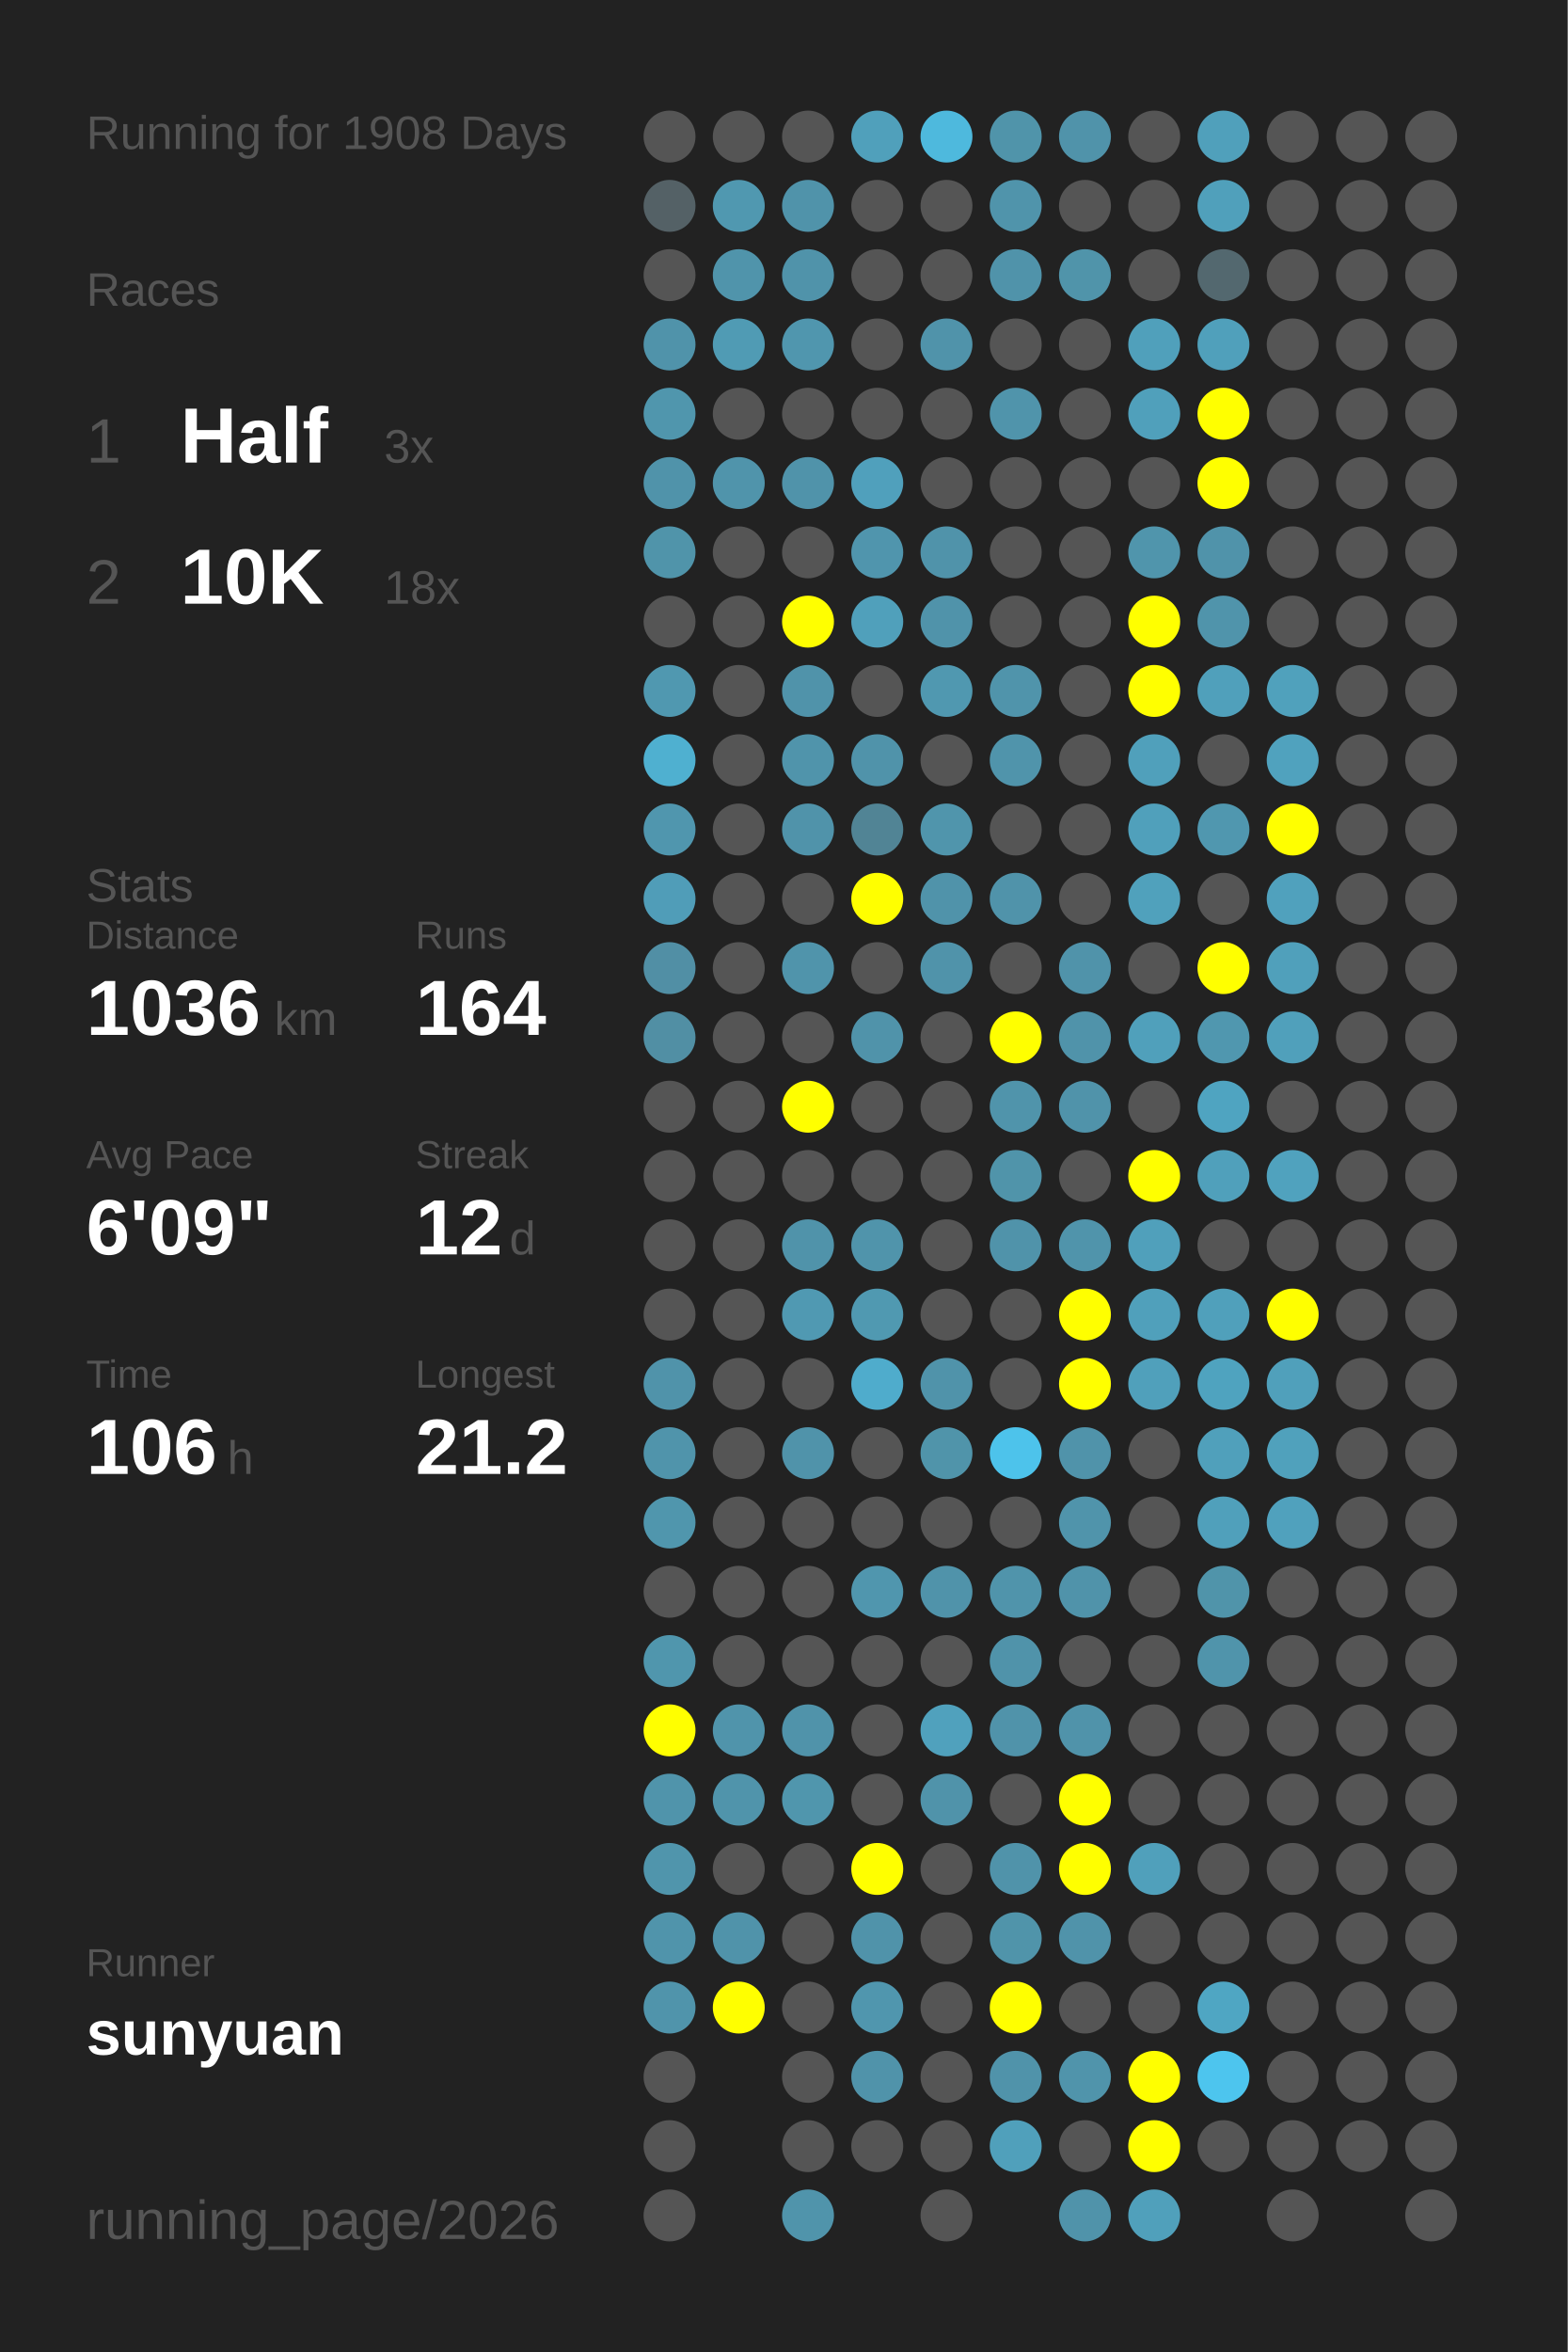
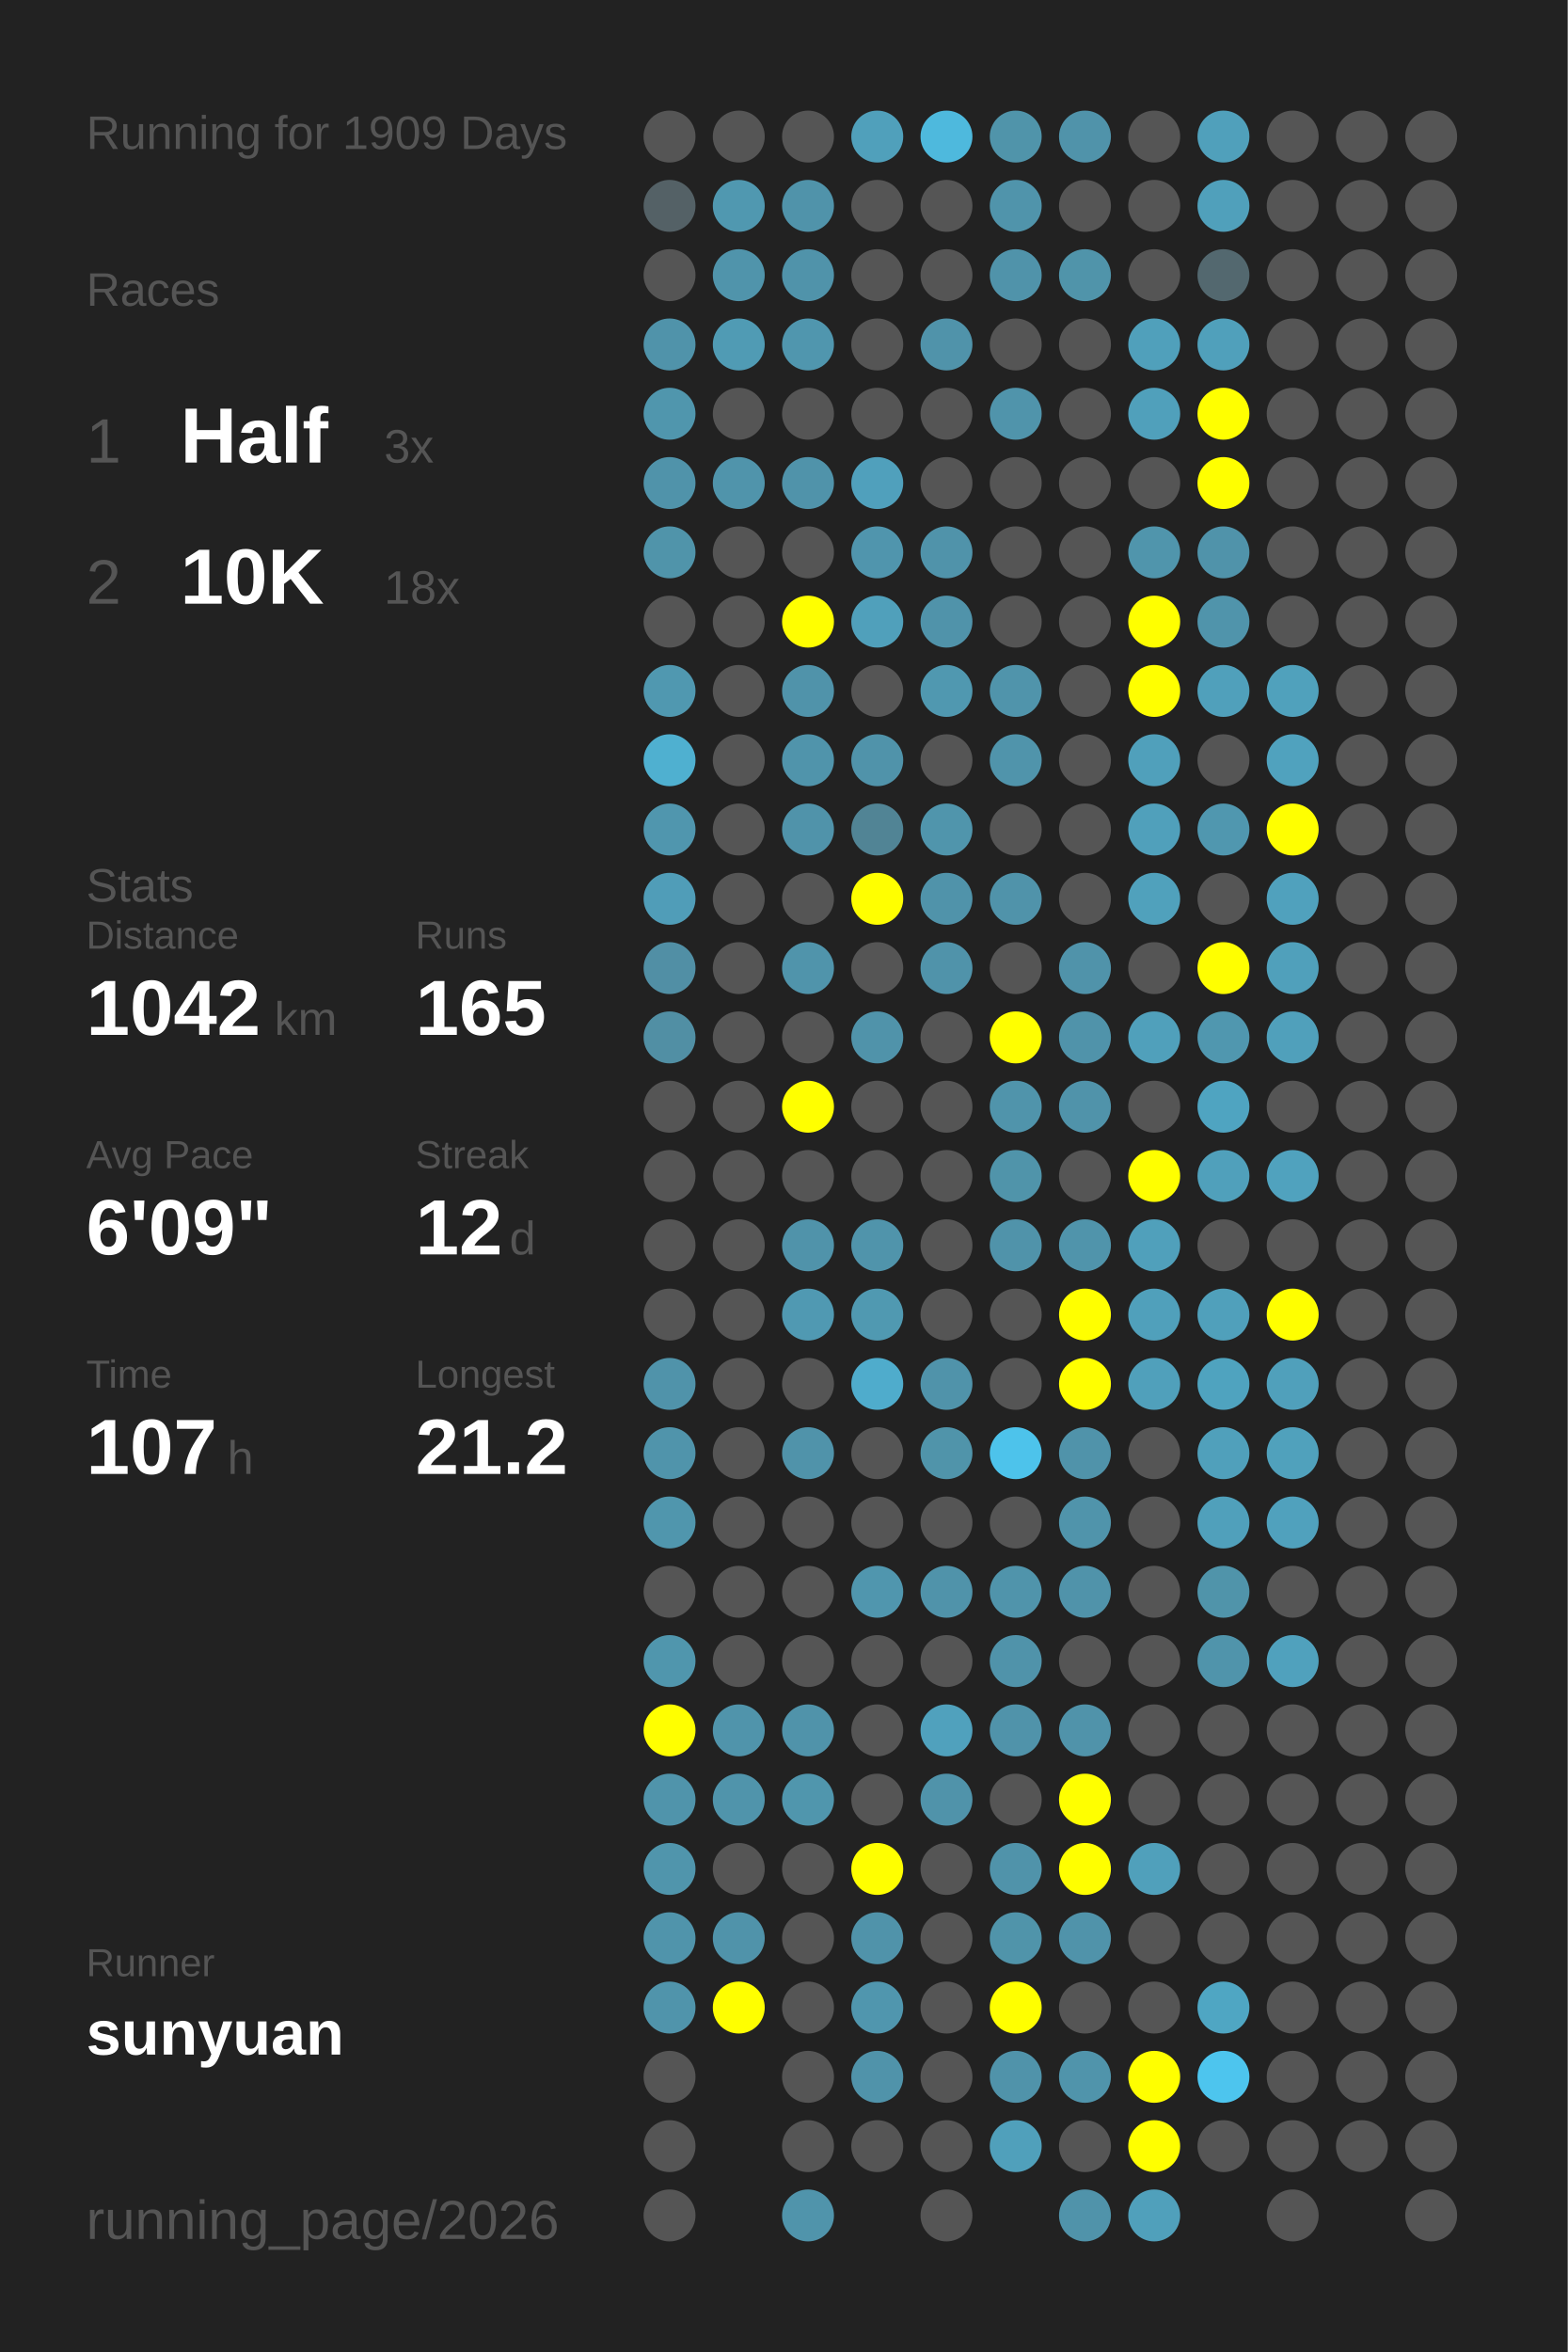
<svg xmlns="http://www.w3.org/2000/svg" baseProfile="full" height="300mm" version="1.1" viewBox="0,0,200,300" width="200mm">
  <defs />
  <rect fill="#222222" height="300" width="200" x="0" y="0" />
-   <text fill="#555555" style="font-size:6px; font-family:Arial;" x="11" y="19">Running for 1908 Days</text>
+   <text fill="#555555" style="font-size:6px; font-family:Arial;" x="11" y="19">Running for 1909 Days</text>
  <text fill="#555555" style="font-size:6px; font-family:Arial;" x="11" y="39">Races</text>
  <text fill="#555555" style="font-size:8px; font-family:Arial;" x="11" y="59">1</text>
  <text fill="#FFFFFF" style="font-size:10px; font-family:Arial; font-weight:bold;" x="23" y="59">Half</text>
  <text fill="#555555" style="font-size:6px; font-family:Arial;" x="49" y="59">3x</text>
  <text fill="#555555" style="font-size:8px; font-family:Arial;" x="11" y="77">2</text>
  <text fill="#FFFFFF" style="font-size:10px; font-family:Arial; font-weight:bold;" x="23" y="77">10K</text>
  <text fill="#555555" style="font-size:6px; font-family:Arial;" x="49" y="77">18x</text>
  <text fill="#555555" style="font-size:6px; font-family:Arial;" x="11" y="115">Stats</text>
  <text fill="#555555" style="font-size:5px; font-family:Arial;" x="11" y="121">Distance</text>
-   <text fill="#FFFFFF" style="font-size:10px; font-family:Arial; font-weight:bold;" x="11" y="132">1036</text>
+   <text fill="#FFFFFF" style="font-size:10px; font-family:Arial; font-weight:bold;" x="11" y="132">1042</text>
  <text fill="#555555" style="font-size:6px; font-family:Arial;" x="35" y="132">km</text>
  <text fill="#555555" style="font-size:5px; font-family:Arial;" x="53" y="121">Runs</text>
-   <text fill="#FFFFFF" style="font-size:10px; font-family:Arial; font-weight:bold;" x="53" y="132">164</text>
+   <text fill="#FFFFFF" style="font-size:10px; font-family:Arial; font-weight:bold;" x="53" y="132">165</text>
  <text fill="#555555" style="font-size:5px; font-family:Arial;" x="11" y="149">Avg Pace</text>
  <text fill="#FFFFFF" style="font-size:10px; font-family:Arial; font-weight:bold;" x="11" y="160">6'09"</text>
  <text fill="#555555" style="font-size:5px; font-family:Arial;" x="53" y="149">Streak</text>
  <text fill="#FFFFFF" style="font-size:10px; font-family:Arial; font-weight:bold;" x="53" y="160">12</text>
  <text fill="#555555" style="font-size:6px; font-family:Arial;" x="65" y="160">d</text>
  <text fill="#555555" style="font-size:5px; font-family:Arial;" x="11" y="177">Time</text>
-   <text fill="#FFFFFF" style="font-size:10px; font-family:Arial; font-weight:bold;" x="11" y="188">106</text>
+   <text fill="#FFFFFF" style="font-size:10px; font-family:Arial; font-weight:bold;" x="11" y="188">107</text>
  <text fill="#555555" style="font-size:6px; font-family:Arial;" x="29" y="188">h</text>
  <text fill="#555555" style="font-size:5px; font-family:Arial;" x="53" y="177">Longest</text>
  <text fill="#FFFFFF" style="font-size:10px; font-family:Arial; font-weight:bold;" x="53" y="188">21.2</text>
  <text fill="#555555" style="font-size:5px; font-family:Arial;" x="11" y="252.065">Runner</text>
  <text fill="#FFFFFF" style="font-size:8px; font-family:Arial; font-weight:bold;" x="11" y="262.065">sunyuan</text>
  <text fill="#555555" style="font-size:7px; font-family:Arial;" x="11" y="285.581">running_page/2026</text>
  <circle cx="85.417" cy="17.419" fill="#555555" r="3.312" />
  <circle cx="85.417" cy="26.258" fill="#546166" r="3.312" />
  <circle cx="85.417" cy="35.097" fill="#555555" r="3.312" />
  <circle cx="85.417" cy="43.935" fill="#5093aa" r="3.312" />
  <circle cx="85.417" cy="52.774" fill="#5096ad" r="3.312" />
  <circle cx="85.417" cy="61.613" fill="#5093aa" r="3.312" />
  <circle cx="85.417" cy="70.452" fill="#5094aa" r="3.312" />
  <circle cx="85.417" cy="79.29" fill="#555555" r="3.312" />
  <circle cx="85.417" cy="88.129" fill="#5098b0" r="3.312" />
  <circle cx="85.417" cy="96.968" fill="#4fb0d0" r="3.312" />
  <circle cx="85.417" cy="105.806" fill="#5096ae" r="3.312" />
  <circle cx="85.417" cy="114.645" fill="#509db8" r="3.312" />
  <circle cx="85.417" cy="123.484" fill="#518fa5" r="3.312" />
  <circle cx="85.417" cy="132.323" fill="#518fa4" r="3.312" />
  <circle cx="85.417" cy="141.161" fill="#555555" r="3.312" />
  <circle cx="85.417" cy="150" fill="#555555" r="3.312" />
  <circle cx="85.417" cy="158.839" fill="#555555" r="3.312" />
  <circle cx="85.417" cy="167.677" fill="#555555" r="3.312" />
  <circle cx="85.417" cy="176.516" fill="#5093aa" r="3.312" />
  <circle cx="85.417" cy="185.355" fill="#5094ab" r="3.312" />
  <circle cx="85.417" cy="194.194" fill="#5096ad" r="3.312" />
  <circle cx="85.417" cy="203.032" fill="#555555" r="3.312" />
  <circle cx="85.417" cy="211.871" fill="#5096ad" r="3.312" />
  <circle cx="85.417" cy="220.71" fill="#FFFF00" r="3.312" />
  <circle cx="85.417" cy="229.548" fill="#5094ab" r="3.312" />
  <circle cx="85.417" cy="238.387" fill="#5095ac" r="3.312" />
  <circle cx="85.417" cy="247.226" fill="#5094ab" r="3.312" />
  <circle cx="85.417" cy="256.065" fill="#5094ab" r="3.312" />
  <circle cx="85.417" cy="264.903" fill="#555555" r="3.312" />
  <circle cx="85.417" cy="273.742" fill="#555555" r="3.312" />
  <circle cx="85.417" cy="282.581" fill="#555555" r="3.312" />
  <circle cx="94.25" cy="17.419" fill="#555555" r="3.312" />
  <circle cx="94.25" cy="26.258" fill="#5098b0" r="3.312" />
  <circle cx="94.25" cy="35.097" fill="#5094ab" r="3.312" />
  <circle cx="94.25" cy="43.935" fill="#509bb4" r="3.312" />
  <circle cx="94.25" cy="52.774" fill="#555555" r="3.312" />
  <circle cx="94.25" cy="61.613" fill="#5094ab" r="3.312" />
  <circle cx="94.25" cy="70.452" fill="#555555" r="3.312" />
  <circle cx="94.25" cy="79.29" fill="#555555" r="3.312" />
  <circle cx="94.25" cy="88.129" fill="#555555" r="3.312" />
  <circle cx="94.25" cy="96.968" fill="#555555" r="3.312" />
  <circle cx="94.25" cy="105.806" fill="#555555" r="3.312" />
  <circle cx="94.25" cy="114.645" fill="#555555" r="3.312" />
  <circle cx="94.25" cy="123.484" fill="#555555" r="3.312" />
  <circle cx="94.25" cy="132.323" fill="#555555" r="3.312" />
  <circle cx="94.25" cy="141.161" fill="#555555" r="3.312" />
  <circle cx="94.25" cy="150" fill="#555555" r="3.312" />
  <circle cx="94.25" cy="158.839" fill="#555555" r="3.312" />
  <circle cx="94.25" cy="167.677" fill="#555555" r="3.312" />
  <circle cx="94.25" cy="176.516" fill="#555555" r="3.312" />
  <circle cx="94.25" cy="185.355" fill="#555555" r="3.312" />
  <circle cx="94.25" cy="194.194" fill="#555555" r="3.312" />
  <circle cx="94.25" cy="203.032" fill="#555555" r="3.312" />
  <circle cx="94.25" cy="211.871" fill="#555555" r="3.312" />
  <circle cx="94.25" cy="220.71" fill="#5094ab" r="3.312" />
  <circle cx="94.25" cy="229.548" fill="#5094ab" r="3.312" />
  <circle cx="94.25" cy="238.387" fill="#555555" r="3.312" />
  <circle cx="94.25" cy="247.226" fill="#5093aa" r="3.312" />
  <circle cx="94.25" cy="256.065" fill="#FFFF00" r="3.312" />
  <circle cx="103.083" cy="17.419" fill="#555555" r="3.312" />
  <circle cx="103.083" cy="26.258" fill="#5093aa" r="3.312" />
  <circle cx="103.083" cy="35.097" fill="#5093aa" r="3.312" />
  <circle cx="103.083" cy="43.935" fill="#5096ae" r="3.312" />
  <circle cx="103.083" cy="52.774" fill="#555555" r="3.312" />
  <circle cx="103.083" cy="61.613" fill="#5093aa" r="3.312" />
  <circle cx="103.083" cy="70.452" fill="#555555" r="3.312" />
  <circle cx="103.083" cy="79.29" fill="#FFFF00" r="3.312" />
  <circle cx="103.083" cy="88.129" fill="#5093aa" r="3.312" />
  <circle cx="103.083" cy="96.968" fill="#5094ab" r="3.312" />
  <circle cx="103.083" cy="105.806" fill="#5093aa" r="3.312" />
  <circle cx="103.083" cy="114.645" fill="#555555" r="3.312" />
  <circle cx="103.083" cy="123.484" fill="#5094ab" r="3.312" />
  <circle cx="103.083" cy="132.323" fill="#555555" r="3.312" />
  <circle cx="103.083" cy="141.161" fill="#FFFF00" r="3.312" />
  <circle cx="103.083" cy="150" fill="#555555" r="3.312" />
  <circle cx="103.083" cy="158.839" fill="#5093aa" r="3.312" />
  <circle cx="103.083" cy="167.677" fill="#5099b2" r="3.312" />
  <circle cx="103.083" cy="176.516" fill="#555555" r="3.312" />
  <circle cx="103.083" cy="185.355" fill="#5093aa" r="3.312" />
  <circle cx="103.083" cy="194.194" fill="#555555" r="3.312" />
  <circle cx="103.083" cy="203.032" fill="#555555" r="3.312" />
  <circle cx="103.083" cy="211.871" fill="#555555" r="3.312" />
  <circle cx="103.083" cy="220.71" fill="#5093aa" r="3.312" />
  <circle cx="103.083" cy="229.548" fill="#5096ad" r="3.312" />
  <circle cx="103.083" cy="238.387" fill="#555555" r="3.312" />
  <circle cx="103.083" cy="247.226" fill="#555555" r="3.312" />
  <circle cx="103.083" cy="256.065" fill="#555555" r="3.312" />
  <circle cx="103.083" cy="264.903" fill="#555555" r="3.312" />
  <circle cx="103.083" cy="273.742" fill="#555555" r="3.312" />
  <circle cx="103.083" cy="282.581" fill="#5094ab" r="3.312" />
  <circle cx="111.917" cy="17.419" fill="#50a0bb" r="3.312" />
  <circle cx="111.917" cy="26.258" fill="#555555" r="3.312" />
  <circle cx="111.917" cy="35.097" fill="#555555" r="3.312" />
  <circle cx="111.917" cy="43.935" fill="#555555" r="3.312" />
  <circle cx="111.917" cy="52.774" fill="#555555" r="3.312" />
  <circle cx="111.917" cy="61.613" fill="#50a0bc" r="3.312" />
  <circle cx="111.917" cy="70.452" fill="#5095ad" r="3.312" />
  <circle cx="111.917" cy="79.29" fill="#50a0bb" r="3.312" />
  <circle cx="111.917" cy="88.129" fill="#555555" r="3.312" />
  <circle cx="111.917" cy="96.968" fill="#5093aa" r="3.312" />
  <circle cx="111.917" cy="105.806" fill="#518495" r="3.312" />
  <circle cx="111.917" cy="114.645" fill="#FFFF00" r="3.312" />
  <circle cx="111.917" cy="123.484" fill="#555555" r="3.312" />
  <circle cx="111.917" cy="132.323" fill="#5093aa" r="3.312" />
  <circle cx="111.917" cy="141.161" fill="#555555" r="3.312" />
  <circle cx="111.917" cy="150" fill="#555555" r="3.312" />
  <circle cx="111.917" cy="158.839" fill="#5094ab" r="3.312" />
  <circle cx="111.917" cy="167.677" fill="#5099b1" r="3.312" />
  <circle cx="111.917" cy="176.516" fill="#4faccc" r="3.312" />
  <circle cx="111.917" cy="185.355" fill="#555555" r="3.312" />
  <circle cx="111.917" cy="194.194" fill="#555555" r="3.312" />
  <circle cx="111.917" cy="203.032" fill="#5096ae" r="3.312" />
  <circle cx="111.917" cy="211.871" fill="#555555" r="3.312" />
  <circle cx="111.917" cy="220.71" fill="#555555" r="3.312" />
  <circle cx="111.917" cy="229.548" fill="#555555" r="3.312" />
  <circle cx="111.917" cy="238.387" fill="#FFFF00" r="3.312" />
  <circle cx="111.917" cy="247.226" fill="#5093aa" r="3.312" />
  <circle cx="111.917" cy="256.065" fill="#5096ae" r="3.312" />
  <circle cx="111.917" cy="264.903" fill="#5093aa" r="3.312" />
  <circle cx="111.917" cy="273.742" fill="#555555" r="3.312" />
  <circle cx="120.75" cy="17.419" fill="#4eb9dd" r="3.312" />
  <circle cx="120.75" cy="26.258" fill="#555555" r="3.312" />
  <circle cx="120.75" cy="35.097" fill="#555555" r="3.312" />
  <circle cx="120.75" cy="43.935" fill="#5093aa" r="3.312" />
  <circle cx="120.75" cy="52.774" fill="#555555" r="3.312" />
  <circle cx="120.75" cy="61.613" fill="#555555" r="3.312" />
  <circle cx="120.75" cy="70.452" fill="#5093aa" r="3.312" />
  <circle cx="120.75" cy="79.29" fill="#5093aa" r="3.312" />
  <circle cx="120.75" cy="88.129" fill="#5098b0" r="3.312" />
  <circle cx="120.75" cy="96.968" fill="#555555" r="3.312" />
  <circle cx="120.75" cy="105.806" fill="#5095ac" r="3.312" />
  <circle cx="120.75" cy="114.645" fill="#5093aa" r="3.312" />
  <circle cx="120.75" cy="123.484" fill="#5093aa" r="3.312" />
  <circle cx="120.75" cy="132.323" fill="#555555" r="3.312" />
  <circle cx="120.75" cy="141.161" fill="#555555" r="3.312" />
  <circle cx="120.75" cy="150" fill="#555555" r="3.312" />
  <circle cx="120.75" cy="158.839" fill="#555555" r="3.312" />
  <circle cx="120.75" cy="167.677" fill="#555555" r="3.312" />
  <circle cx="120.75" cy="176.516" fill="#5093aa" r="3.312" />
  <circle cx="120.75" cy="185.355" fill="#5094aa" r="3.312" />
  <circle cx="120.75" cy="194.194" fill="#555555" r="3.312" />
  <circle cx="120.75" cy="203.032" fill="#5093aa" r="3.312" />
  <circle cx="120.75" cy="211.871" fill="#555555" r="3.312" />
  <circle cx="120.75" cy="220.71" fill="#50a1bd" r="3.312" />
  <circle cx="120.75" cy="229.548" fill="#5093aa" r="3.312" />
  <circle cx="120.75" cy="238.387" fill="#555555" r="3.312" />
  <circle cx="120.75" cy="247.226" fill="#555555" r="3.312" />
  <circle cx="120.75" cy="256.065" fill="#555555" r="3.312" />
  <circle cx="120.75" cy="264.903" fill="#555555" r="3.312" />
  <circle cx="120.75" cy="273.742" fill="#555555" r="3.312" />
  <circle cx="120.75" cy="282.581" fill="#555555" r="3.312" />
  <circle cx="129.583" cy="17.419" fill="#5094aa" r="3.312" />
  <circle cx="129.583" cy="26.258" fill="#5094ab" r="3.312" />
  <circle cx="129.583" cy="35.097" fill="#5093aa" r="3.312" />
  <circle cx="129.583" cy="43.935" fill="#555555" r="3.312" />
  <circle cx="129.583" cy="52.774" fill="#5094ab" r="3.312" />
  <circle cx="129.583" cy="61.613" fill="#555555" r="3.312" />
  <circle cx="129.583" cy="70.452" fill="#555555" r="3.312" />
  <circle cx="129.583" cy="79.29" fill="#555555" r="3.312" />
  <circle cx="129.583" cy="88.129" fill="#5094ab" r="3.312" />
  <circle cx="129.583" cy="96.968" fill="#5094ab" r="3.312" />
  <circle cx="129.583" cy="105.806" fill="#555555" r="3.312" />
  <circle cx="129.583" cy="114.645" fill="#5093aa" r="3.312" />
  <circle cx="129.583" cy="123.484" fill="#555555" r="3.312" />
  <circle cx="129.583" cy="132.323" fill="#FFFF00" r="3.312" />
  <circle cx="129.583" cy="141.161" fill="#5094ab" r="3.312" />
  <circle cx="129.583" cy="150" fill="#5094aa" r="3.312" />
  <circle cx="129.583" cy="158.839" fill="#5093aa" r="3.312" />
  <circle cx="129.583" cy="167.677" fill="#555555" r="3.312" />
  <circle cx="129.583" cy="176.516" fill="#555555" r="3.312" />
  <circle cx="129.583" cy="185.355" fill="#4dc3eb" r="3.312" />
  <circle cx="129.583" cy="194.194" fill="#555555" r="3.312" />
  <circle cx="129.583" cy="203.032" fill="#5094ab" r="3.312" />
  <circle cx="129.583" cy="211.871" fill="#5093aa" r="3.312" />
  <circle cx="129.583" cy="220.71" fill="#5093aa" r="3.312" />
  <circle cx="129.583" cy="229.548" fill="#555555" r="3.312" />
  <circle cx="129.583" cy="238.387" fill="#5093aa" r="3.312" />
  <circle cx="129.583" cy="247.226" fill="#5094aa" r="3.312" />
  <circle cx="129.583" cy="256.065" fill="#FFFF00" r="3.312" />
  <circle cx="129.583" cy="264.903" fill="#5093aa" r="3.312" />
  <circle cx="129.583" cy="273.742" fill="#50a0bb" r="3.312" />
  <circle cx="138.417" cy="17.419" fill="#5093aa" r="3.312" />
  <circle cx="138.417" cy="26.258" fill="#555555" r="3.312" />
  <circle cx="138.417" cy="35.097" fill="#5094aa" r="3.312" />
  <circle cx="138.417" cy="43.935" fill="#555555" r="3.312" />
  <circle cx="138.417" cy="52.774" fill="#555555" r="3.312" />
  <circle cx="138.417" cy="61.613" fill="#555555" r="3.312" />
  <circle cx="138.417" cy="70.452" fill="#555555" r="3.312" />
  <circle cx="138.417" cy="79.29" fill="#555555" r="3.312" />
  <circle cx="138.417" cy="88.129" fill="#555555" r="3.312" />
  <circle cx="138.417" cy="96.968" fill="#555555" r="3.312" />
  <circle cx="138.417" cy="105.806" fill="#555555" r="3.312" />
  <circle cx="138.417" cy="114.645" fill="#555555" r="3.312" />
  <circle cx="138.417" cy="123.484" fill="#5093aa" r="3.312" />
  <circle cx="138.417" cy="132.323" fill="#5093aa" r="3.312" />
  <circle cx="138.417" cy="141.161" fill="#5093aa" r="3.312" />
  <circle cx="138.417" cy="150" fill="#555555" r="3.312" />
  <circle cx="138.417" cy="158.839" fill="#5094ab" r="3.312" />
  <circle cx="138.417" cy="167.677" fill="#FFFF00" r="3.312" />
  <circle cx="138.417" cy="176.516" fill="#FFFF00" r="3.312" />
  <circle cx="138.417" cy="185.355" fill="#5093aa" r="3.312" />
  <circle cx="138.417" cy="194.194" fill="#5094ab" r="3.312" />
  <circle cx="138.417" cy="203.032" fill="#5093aa" r="3.312" />
  <circle cx="138.417" cy="211.871" fill="#555555" r="3.312" />
  <circle cx="138.417" cy="220.71" fill="#5093aa" r="3.312" />
  <circle cx="138.417" cy="229.548" fill="#FFFF00" r="3.312" />
  <circle cx="138.417" cy="238.387" fill="#FFFF00" r="3.312" />
  <circle cx="138.417" cy="247.226" fill="#5093aa" r="3.312" />
  <circle cx="138.417" cy="256.065" fill="#555555" r="3.312" />
  <circle cx="138.417" cy="264.903" fill="#5094ab" r="3.312" />
  <circle cx="138.417" cy="273.742" fill="#555555" r="3.312" />
  <circle cx="138.417" cy="282.581" fill="#5093aa" r="3.312" />
  <circle cx="147.25" cy="17.419" fill="#555555" r="3.312" />
  <circle cx="147.25" cy="26.258" fill="#555555" r="3.312" />
  <circle cx="147.25" cy="35.097" fill="#555555" r="3.312" />
  <circle cx="147.25" cy="43.935" fill="#50a0bb" r="3.312" />
  <circle cx="147.25" cy="52.774" fill="#50a0bb" r="3.312" />
  <circle cx="147.25" cy="61.613" fill="#555555" r="3.312" />
  <circle cx="147.25" cy="70.452" fill="#5095ac" r="3.312" />
  <circle cx="147.25" cy="79.29" fill="#FFFF00" r="3.312" />
  <circle cx="147.25" cy="88.129" fill="#FFFF00" r="3.312" />
  <circle cx="147.25" cy="96.968" fill="#50a0bb" r="3.312" />
  <circle cx="147.25" cy="105.806" fill="#50a0bb" r="3.312" />
  <circle cx="147.25" cy="114.645" fill="#50a1bc" r="3.312" />
  <circle cx="147.25" cy="123.484" fill="#555555" r="3.312" />
  <circle cx="147.25" cy="132.323" fill="#50a0bb" r="3.312" />
  <circle cx="147.25" cy="141.161" fill="#555555" r="3.312" />
  <circle cx="147.25" cy="150" fill="#FFFF00" r="3.312" />
  <circle cx="147.25" cy="158.839" fill="#50a0bb" r="3.312" />
  <circle cx="147.25" cy="167.677" fill="#50a0bb" r="3.312" />
  <circle cx="147.25" cy="176.516" fill="#50a0bb" r="3.312" />
  <circle cx="147.25" cy="185.355" fill="#555555" r="3.312" />
  <circle cx="147.25" cy="194.194" fill="#555555" r="3.312" />
  <circle cx="147.25" cy="203.032" fill="#555555" r="3.312" />
  <circle cx="147.25" cy="211.871" fill="#555555" r="3.312" />
  <circle cx="147.25" cy="220.71" fill="#555555" r="3.312" />
  <circle cx="147.25" cy="229.548" fill="#555555" r="3.312" />
  <circle cx="147.25" cy="238.387" fill="#50a0bb" r="3.312" />
  <circle cx="147.25" cy="247.226" fill="#555555" r="3.312" />
  <circle cx="147.25" cy="256.065" fill="#555555" r="3.312" />
  <circle cx="147.25" cy="264.903" fill="#FFFF00" r="3.312" />
  <circle cx="147.25" cy="273.742" fill="#FFFF00" r="3.312" />
  <circle cx="147.25" cy="282.581" fill="#50a0bb" r="3.312" />
  <circle cx="156.083" cy="17.419" fill="#50a0bb" r="3.312" />
  <circle cx="156.083" cy="26.258" fill="#50a0bb" r="3.312" />
  <circle cx="156.083" cy="35.097" fill="#53686f" r="3.312" />
  <circle cx="156.083" cy="43.935" fill="#50a0bb" r="3.312" />
  <circle cx="156.083" cy="52.774" fill="#FFFF00" r="3.312" />
  <circle cx="156.083" cy="61.613" fill="#FFFF00" r="3.312" />
  <circle cx="156.083" cy="70.452" fill="#5093aa" r="3.312" />
  <circle cx="156.083" cy="79.29" fill="#5094ab" r="3.312" />
  <circle cx="156.083" cy="88.129" fill="#50a0bb" r="3.312" />
  <circle cx="156.083" cy="96.968" fill="#555555" r="3.312" />
  <circle cx="156.083" cy="105.806" fill="#5097af" r="3.312" />
  <circle cx="156.083" cy="114.645" fill="#555555" r="3.312" />
  <circle cx="156.083" cy="123.484" fill="#FFFF00" r="3.312" />
  <circle cx="156.083" cy="132.323" fill="#5097af" r="3.312" />
  <circle cx="156.083" cy="141.161" fill="#4fa4c1" r="3.312" />
  <circle cx="156.083" cy="150" fill="#50a0bb" r="3.312" />
  <circle cx="156.083" cy="158.839" fill="#555555" r="3.312" />
  <circle cx="156.083" cy="167.677" fill="#50a0bb" r="3.312" />
  <circle cx="156.083" cy="176.516" fill="#4fa3bf" r="3.312" />
  <circle cx="156.083" cy="185.355" fill="#50a0bb" r="3.312" />
  <circle cx="156.083" cy="194.194" fill="#50a0bb" r="3.312" />
  <circle cx="156.083" cy="203.032" fill="#5094aa" r="3.312" />
  <circle cx="156.083" cy="211.871" fill="#5094ab" r="3.312" />
  <circle cx="156.083" cy="220.71" fill="#555555" r="3.312" />
  <circle cx="156.083" cy="229.548" fill="#555555" r="3.312" />
  <circle cx="156.083" cy="238.387" fill="#555555" r="3.312" />
  <circle cx="156.083" cy="247.226" fill="#555555" r="3.312" />
  <circle cx="156.083" cy="256.065" fill="#4fa6c3" r="3.312" />
  <circle cx="156.083" cy="264.903" fill="#4dc5ee" r="3.312" />
  <circle cx="156.083" cy="273.742" fill="#555555" r="3.312" />
  <circle cx="164.917" cy="17.419" fill="#555555" r="3.312" />
  <circle cx="164.917" cy="26.258" fill="#555555" r="3.312" />
  <circle cx="164.917" cy="35.097" fill="#555555" r="3.312" />
  <circle cx="164.917" cy="43.935" fill="#555555" r="3.312" />
  <circle cx="164.917" cy="52.774" fill="#555555" r="3.312" />
  <circle cx="164.917" cy="61.613" fill="#555555" r="3.312" />
  <circle cx="164.917" cy="70.452" fill="#555555" r="3.312" />
  <circle cx="164.917" cy="79.29" fill="#555555" r="3.312" />
  <circle cx="164.917" cy="88.129" fill="#50a1bc" r="3.312" />
  <circle cx="164.917" cy="96.968" fill="#50a2be" r="3.312" />
  <circle cx="164.917" cy="105.806" fill="#FFFF00" r="3.312" />
  <circle cx="164.917" cy="114.645" fill="#50a1bd" r="3.312" />
  <circle cx="164.917" cy="123.484" fill="#50a0bb" r="3.312" />
  <circle cx="164.917" cy="132.323" fill="#50a0bb" r="3.312" />
  <circle cx="164.917" cy="141.161" fill="#555555" r="3.312" />
  <circle cx="164.917" cy="150" fill="#50a2be" r="3.312" />
  <circle cx="164.917" cy="158.839" fill="#555555" r="3.312" />
  <circle cx="164.917" cy="167.677" fill="#FFFF00" r="3.312" />
  <circle cx="164.917" cy="176.516" fill="#50a0bb" r="3.312" />
  <circle cx="164.917" cy="185.355" fill="#50a1bc" r="3.312" />
  <circle cx="164.917" cy="194.194" fill="#50a1bd" r="3.312" />
  <circle cx="164.917" cy="203.032" fill="#555555" r="3.312" />
-   <circle cx="164.917" cy="211.871" fill="#555555" r="3.312" />
+   <circle cx="164.917" cy="211.871" fill="#50a1bd" r="3.312" />
  <circle cx="164.917" cy="220.71" fill="#555555" r="3.312" />
  <circle cx="164.917" cy="229.548" fill="#555555" r="3.312" />
  <circle cx="164.917" cy="238.387" fill="#555555" r="3.312" />
  <circle cx="164.917" cy="247.226" fill="#555555" r="3.312" />
  <circle cx="164.917" cy="256.065" fill="#555555" r="3.312" />
  <circle cx="164.917" cy="264.903" fill="#555555" r="3.312" />
  <circle cx="164.917" cy="273.742" fill="#555555" r="3.312" />
  <circle cx="164.917" cy="282.581" fill="#555555" r="3.312" />
  <circle cx="173.75" cy="17.419" fill="#555555" r="3.312" />
  <circle cx="173.75" cy="26.258" fill="#555555" r="3.312" />
  <circle cx="173.75" cy="35.097" fill="#555555" r="3.312" />
  <circle cx="173.75" cy="43.935" fill="#555555" r="3.312" />
  <circle cx="173.75" cy="52.774" fill="#555555" r="3.312" />
  <circle cx="173.75" cy="61.613" fill="#555555" r="3.312" />
  <circle cx="173.75" cy="70.452" fill="#555555" r="3.312" />
  <circle cx="173.75" cy="79.29" fill="#555555" r="3.312" />
  <circle cx="173.75" cy="88.129" fill="#555555" r="3.312" />
  <circle cx="173.75" cy="96.968" fill="#555555" r="3.312" />
  <circle cx="173.75" cy="105.806" fill="#555555" r="3.312" />
  <circle cx="173.75" cy="114.645" fill="#555555" r="3.312" />
  <circle cx="173.75" cy="123.484" fill="#555555" r="3.312" />
  <circle cx="173.75" cy="132.323" fill="#555555" r="3.312" />
  <circle cx="173.75" cy="141.161" fill="#555555" r="3.312" />
  <circle cx="173.75" cy="150" fill="#555555" r="3.312" />
  <circle cx="173.75" cy="158.839" fill="#555555" r="3.312" />
  <circle cx="173.75" cy="167.677" fill="#555555" r="3.312" />
  <circle cx="173.75" cy="176.516" fill="#555555" r="3.312" />
  <circle cx="173.75" cy="185.355" fill="#555555" r="3.312" />
  <circle cx="173.75" cy="194.194" fill="#555555" r="3.312" />
  <circle cx="173.75" cy="203.032" fill="#555555" r="3.312" />
  <circle cx="173.75" cy="211.871" fill="#555555" r="3.312" />
  <circle cx="173.75" cy="220.71" fill="#555555" r="3.312" />
  <circle cx="173.75" cy="229.548" fill="#555555" r="3.312" />
  <circle cx="173.75" cy="238.387" fill="#555555" r="3.312" />
  <circle cx="173.75" cy="247.226" fill="#555555" r="3.312" />
  <circle cx="173.75" cy="256.065" fill="#555555" r="3.312" />
  <circle cx="173.75" cy="264.903" fill="#555555" r="3.312" />
  <circle cx="173.75" cy="273.742" fill="#555555" r="3.312" />
  <circle cx="182.583" cy="17.419" fill="#555555" r="3.312" />
  <circle cx="182.583" cy="26.258" fill="#555555" r="3.312" />
  <circle cx="182.583" cy="35.097" fill="#555555" r="3.312" />
  <circle cx="182.583" cy="43.935" fill="#555555" r="3.312" />
  <circle cx="182.583" cy="52.774" fill="#555555" r="3.312" />
  <circle cx="182.583" cy="61.613" fill="#555555" r="3.312" />
  <circle cx="182.583" cy="70.452" fill="#555555" r="3.312" />
  <circle cx="182.583" cy="79.29" fill="#555555" r="3.312" />
  <circle cx="182.583" cy="88.129" fill="#555555" r="3.312" />
  <circle cx="182.583" cy="96.968" fill="#555555" r="3.312" />
  <circle cx="182.583" cy="105.806" fill="#555555" r="3.312" />
  <circle cx="182.583" cy="114.645" fill="#555555" r="3.312" />
  <circle cx="182.583" cy="123.484" fill="#555555" r="3.312" />
  <circle cx="182.583" cy="132.323" fill="#555555" r="3.312" />
  <circle cx="182.583" cy="141.161" fill="#555555" r="3.312" />
  <circle cx="182.583" cy="150" fill="#555555" r="3.312" />
  <circle cx="182.583" cy="158.839" fill="#555555" r="3.312" />
  <circle cx="182.583" cy="167.677" fill="#555555" r="3.312" />
  <circle cx="182.583" cy="176.516" fill="#555555" r="3.312" />
  <circle cx="182.583" cy="185.355" fill="#555555" r="3.312" />
  <circle cx="182.583" cy="194.194" fill="#555555" r="3.312" />
  <circle cx="182.583" cy="203.032" fill="#555555" r="3.312" />
  <circle cx="182.583" cy="211.871" fill="#555555" r="3.312" />
  <circle cx="182.583" cy="220.71" fill="#555555" r="3.312" />
  <circle cx="182.583" cy="229.548" fill="#555555" r="3.312" />
  <circle cx="182.583" cy="238.387" fill="#555555" r="3.312" />
  <circle cx="182.583" cy="247.226" fill="#555555" r="3.312" />
  <circle cx="182.583" cy="256.065" fill="#555555" r="3.312" />
  <circle cx="182.583" cy="264.903" fill="#555555" r="3.312" />
  <circle cx="182.583" cy="273.742" fill="#555555" r="3.312" />
  <circle cx="182.583" cy="282.581" fill="#555555" r="3.312" />
</svg>
